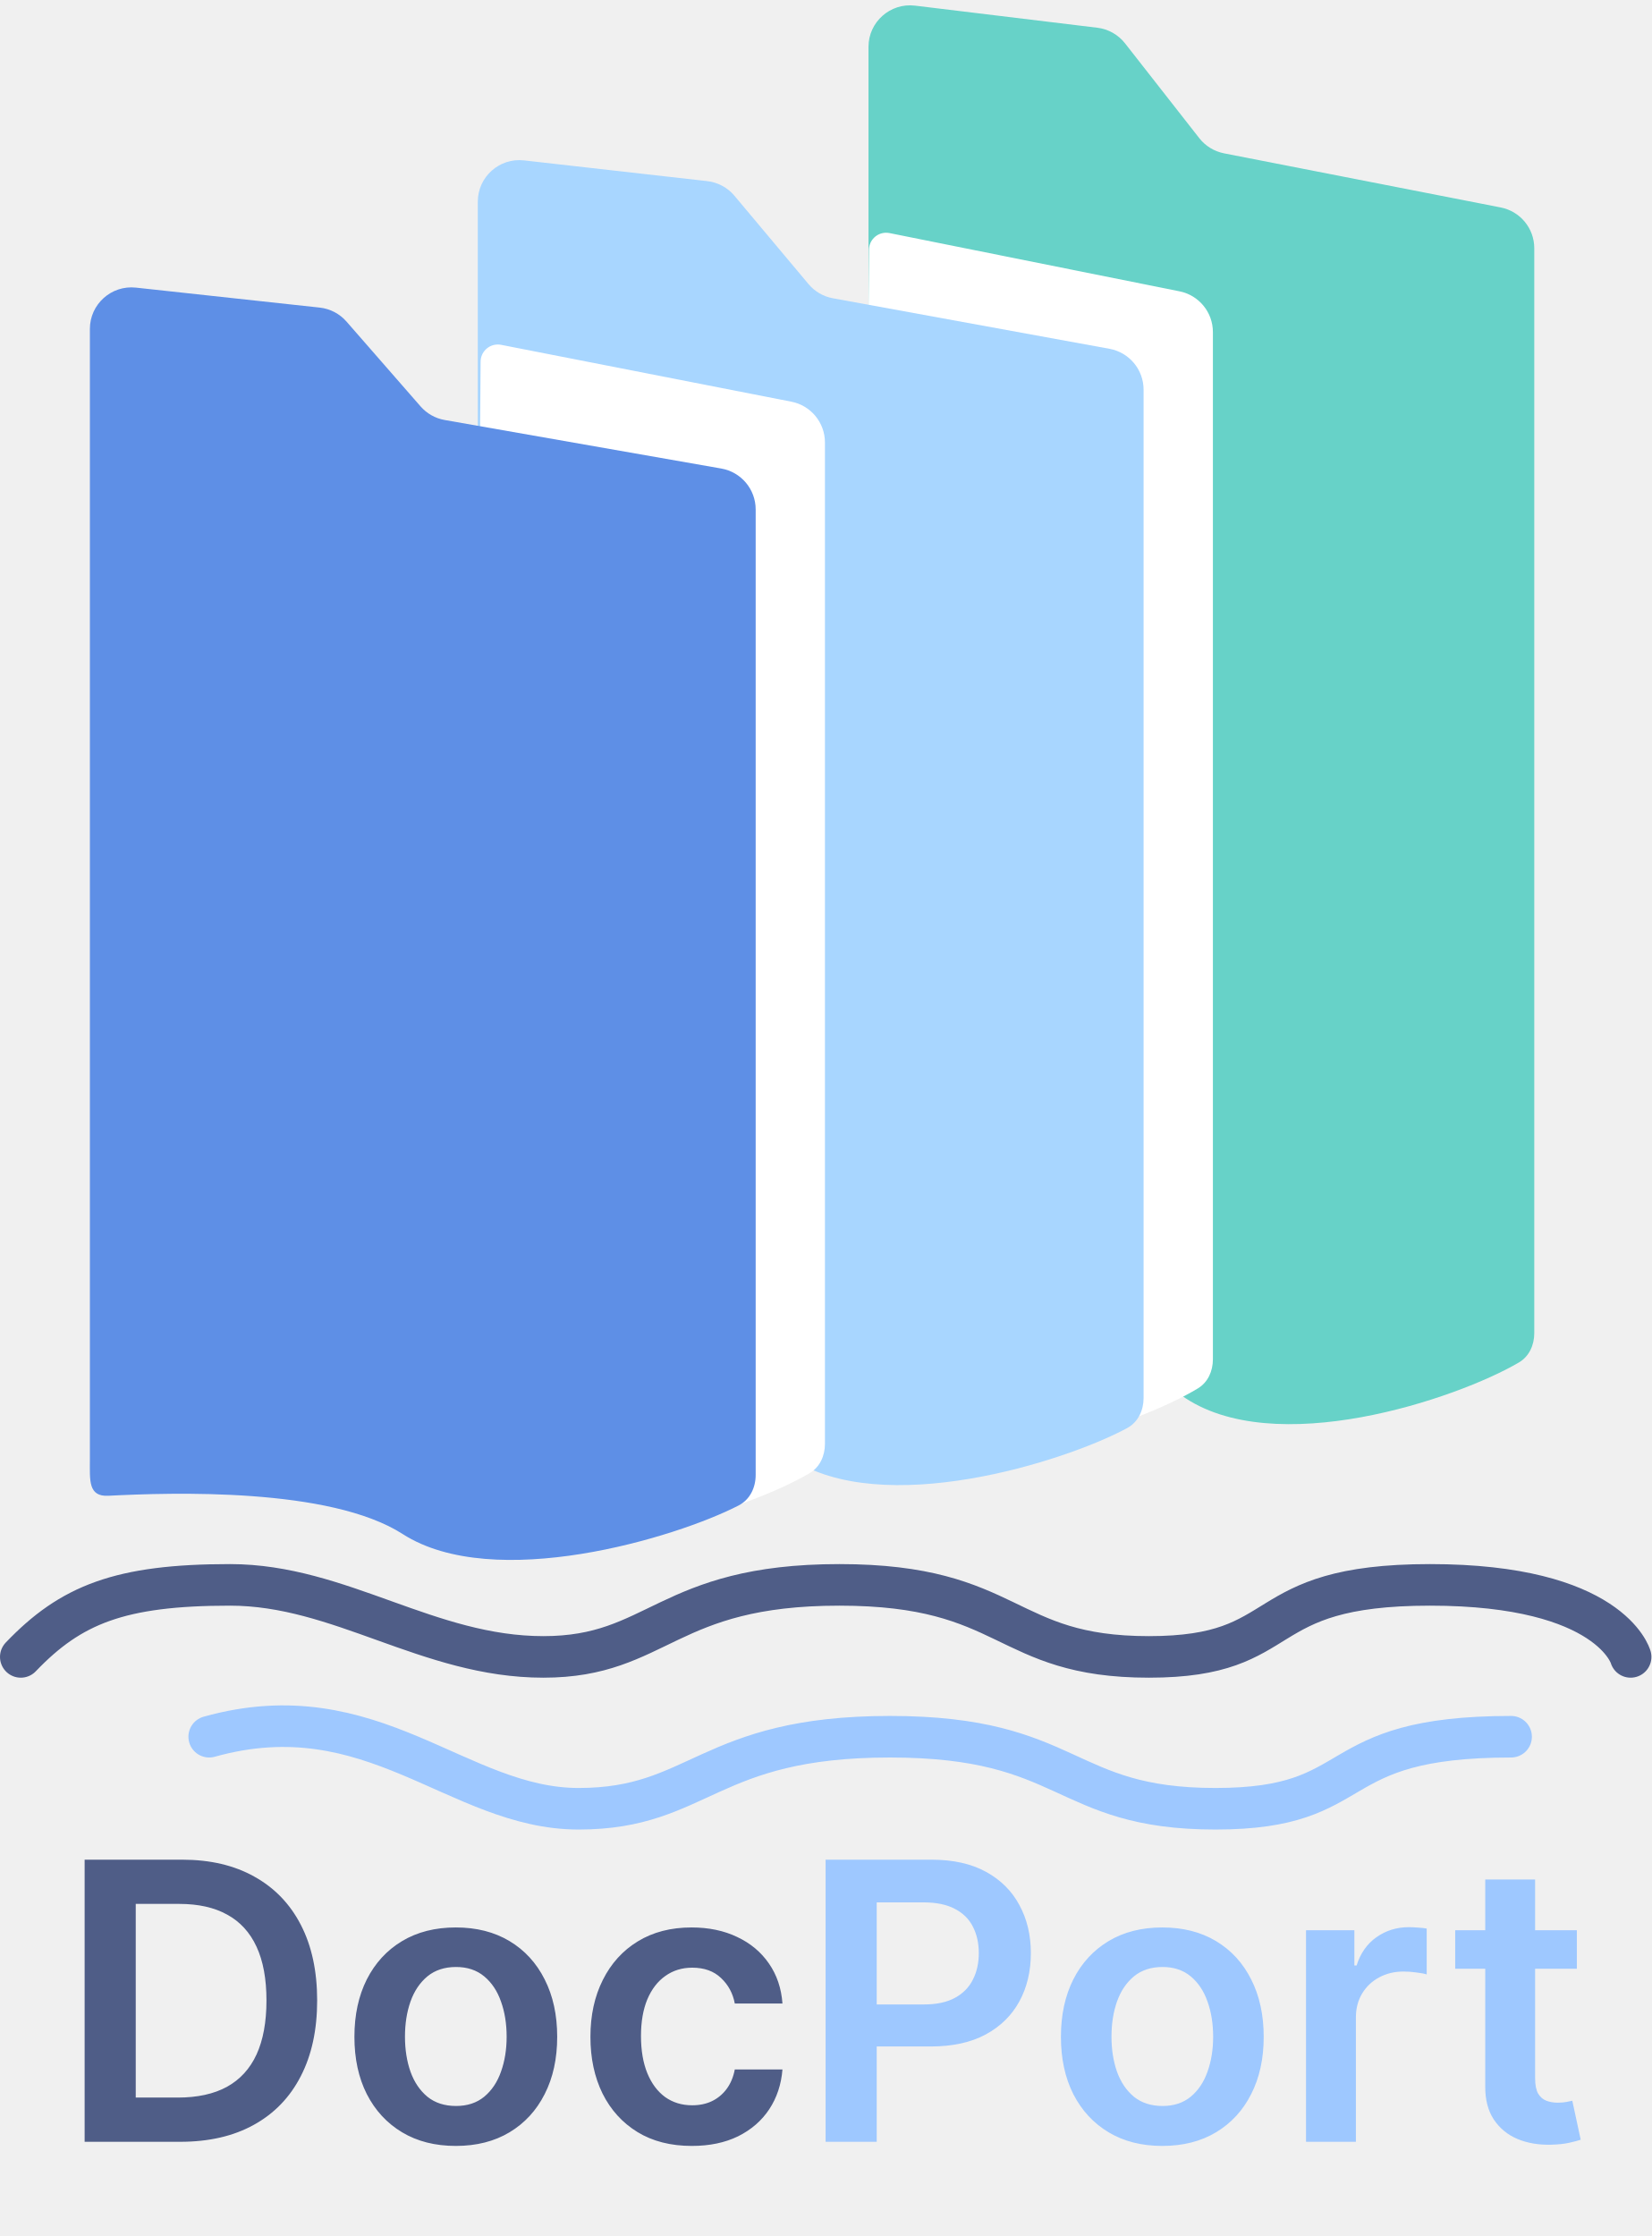
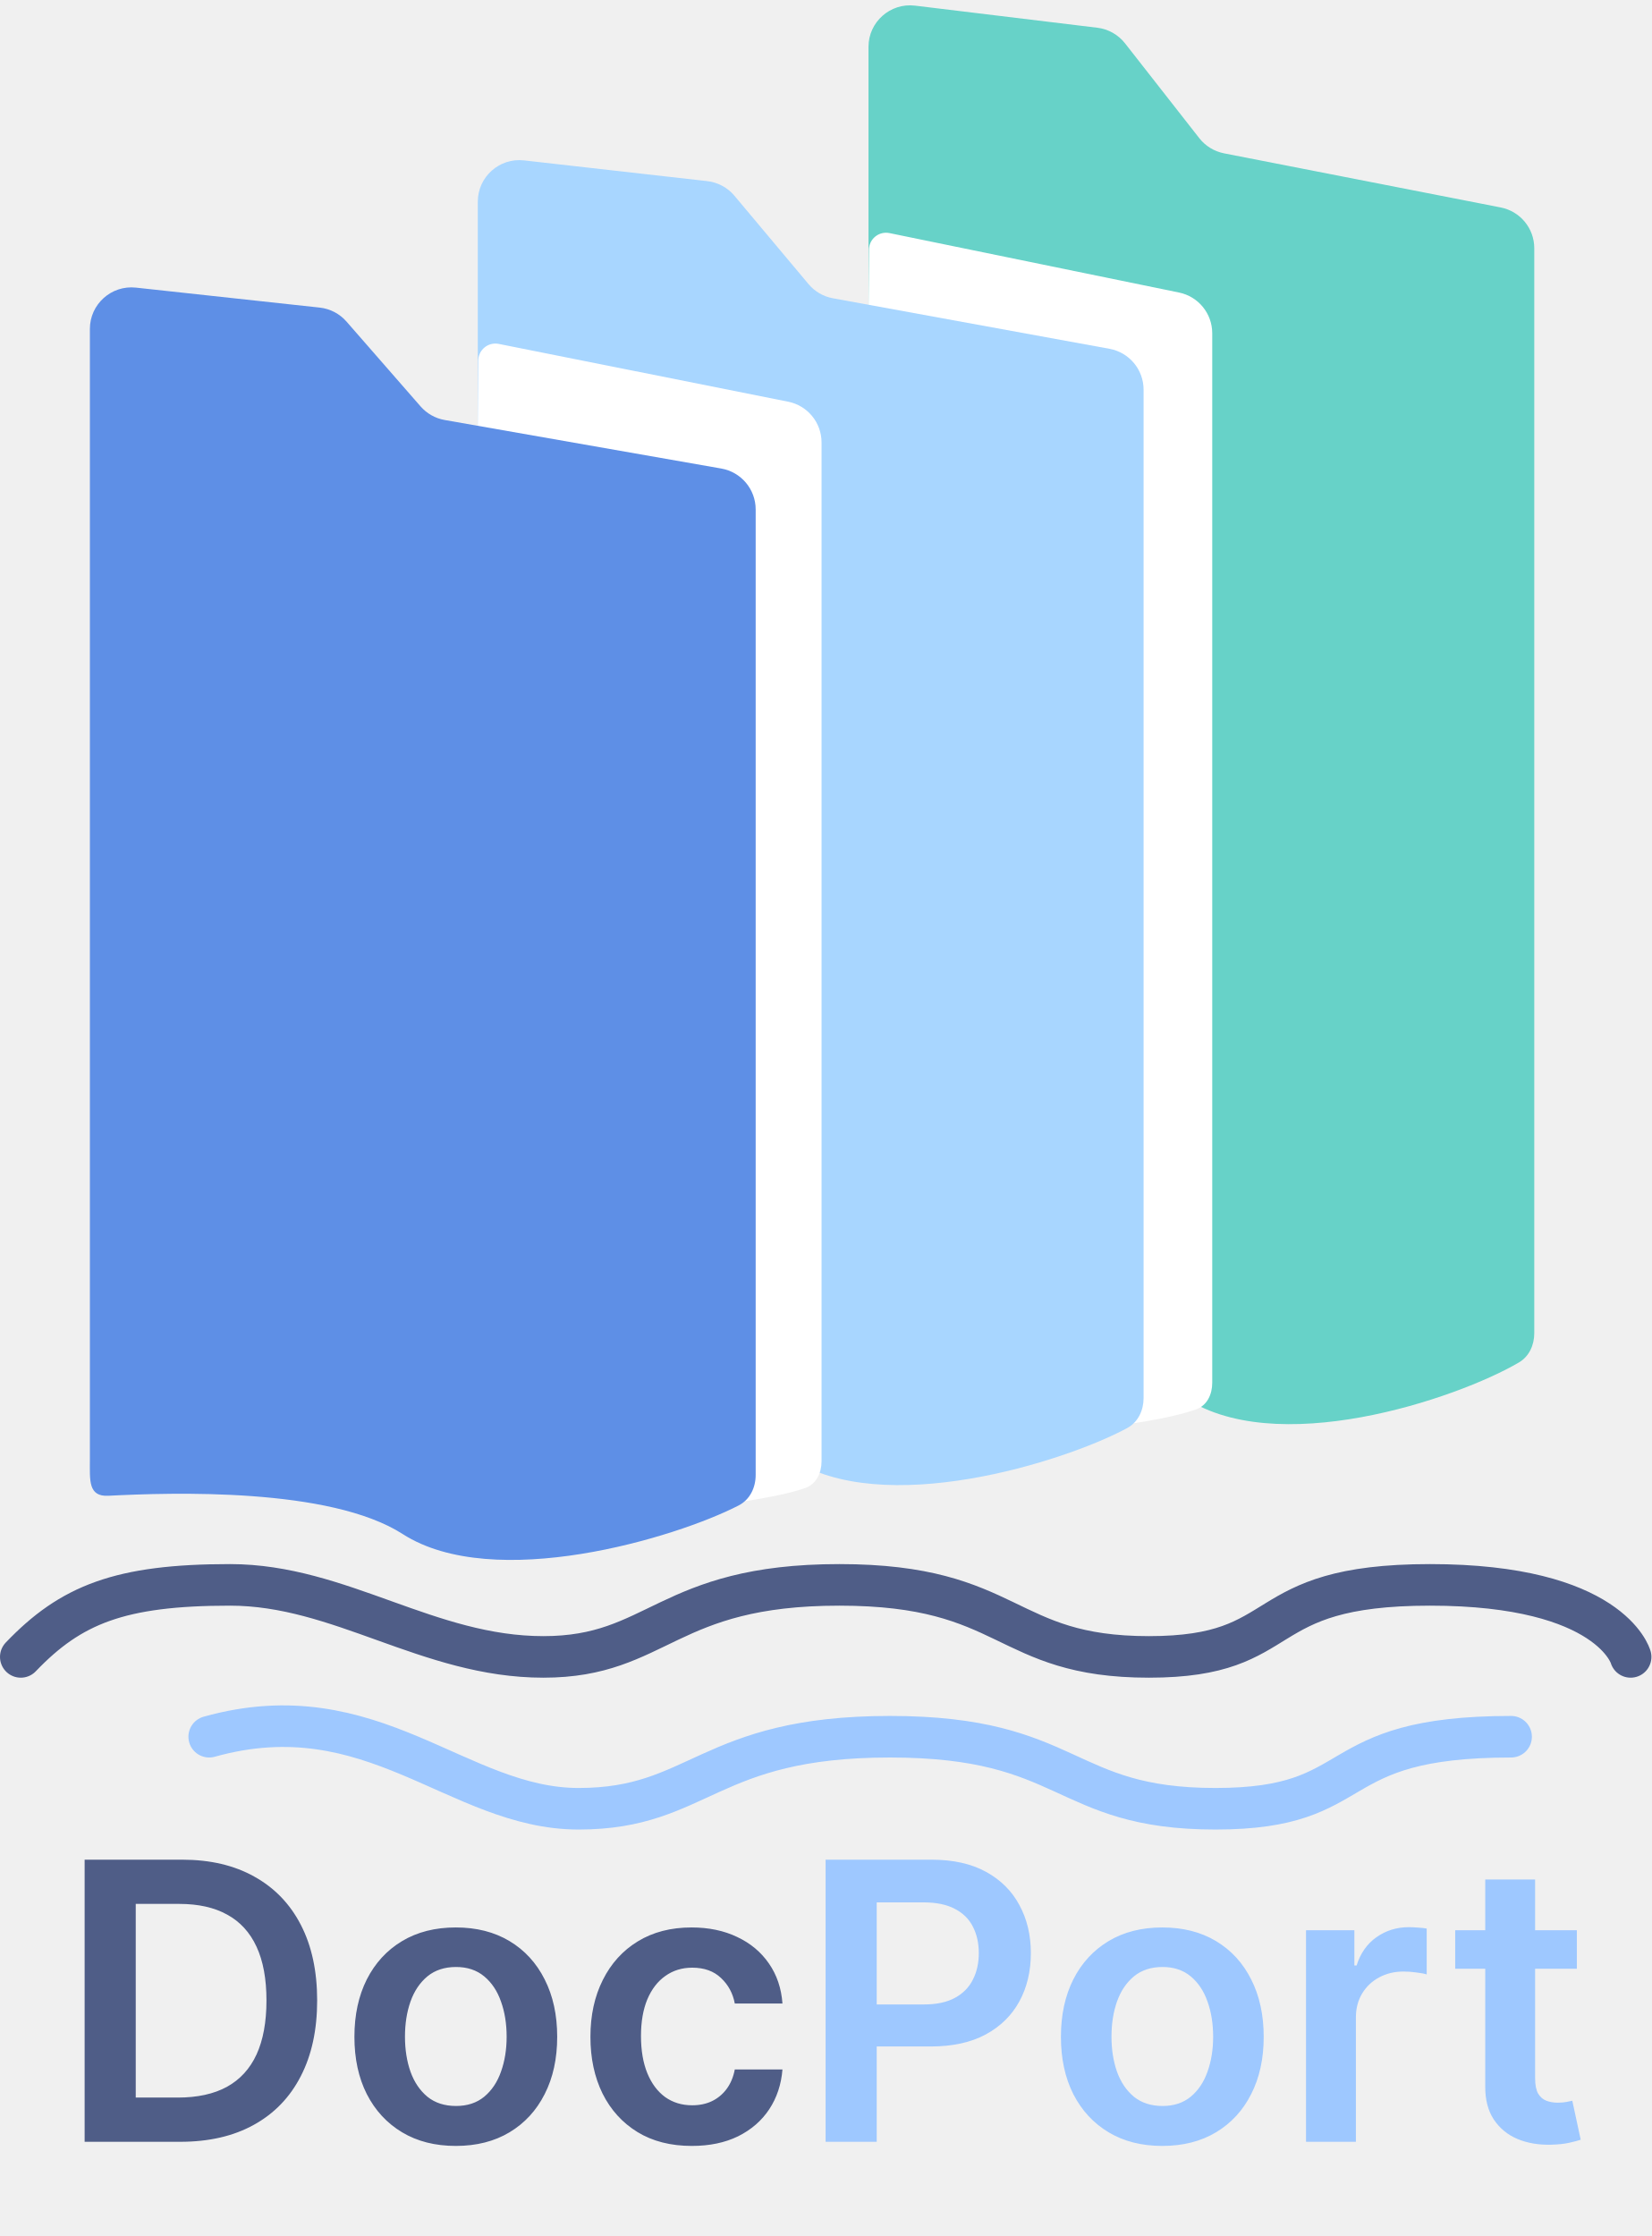
<svg xmlns="http://www.w3.org/2000/svg" width="596" height="807" viewBox="0 0 596 807" fill="none">
  <path d="M313.439 16.927C313.439 7.928 321.309 0.954 330.244 2.036L396.029 10.008C399.981 10.486 403.581 12.517 406.035 15.651L432.827 49.866C435.049 52.704 438.219 54.647 441.757 55.339L541.605 74.872C548.646 76.249 553.725 82.419 553.725 89.593V481.14C553.725 485.44 551.886 489.551 548.178 491.73C526.023 504.749 459.569 527.373 426.337 503.585C399.885 484.651 342.388 486.907 319.84 488.188C312.661 488.596 313.439 482.707 313.439 475.517V16.927Z" fill="#67D2C8" />
-   <path d="M313.614 90.148C313.639 86.745 316.405 84 319.808 84C320.218 84 320.626 84.041 321.028 84.121L425.694 105.143C432.699 106.55 437.74 112.704 437.74 119.849L437.74 490.593C437.74 494.825 435.956 498.884 432.338 501.079C411.705 513.593 351.818 534.918 317.026 517.316C312.733 515.143 310.521 510.471 310.556 505.659L313.614 90.148Z" fill="white" />
+   <path d="M313.61 90.125C313.634 86.735 316.389 84 319.778 84C320.195 84 320.611 84.042 321.019 84.126L425.516 105.579C432.493 107.011 437.5 113.151 437.5 120.272L437.5 499.046C437.5 503.221 435.684 507.199 431.759 508.622C411.874 515.827 354.18 519.727 326.151 521.244C317.605 521.706 310.552 514.844 310.613 506.286L313.61 90.125Z" fill="white" />
  <path d="M172.439 72.793C172.439 63.841 180.23 56.882 189.126 57.888L255.246 65.37C259.069 65.803 262.581 67.688 265.053 70.637L291.796 102.531C294.043 105.21 297.155 107.02 300.594 107.649L400.421 125.886C407.547 127.188 412.725 133.397 412.725 140.642V504.558C412.725 509.036 410.736 513.279 406.797 515.41C384.27 527.599 318.381 548.362 285.337 526.274C258.948 508.634 201.658 510.69 179 511.887C171.75 512.27 172.439 506.347 172.439 499.087V72.793Z" fill="#A8D6FF" />
-   <path d="M173.453 130.508C173.479 127.094 176.254 124.339 179.669 124.339C180.07 124.339 180.47 124.378 180.864 124.455L285.609 144.975C292.648 146.353 297.725 152.522 297.725 159.695L297.725 521.11C297.725 525.408 295.889 529.515 292.186 531.695C271.436 543.909 211.79 564.57 177.011 547.542C172.632 545.398 170.358 540.671 170.395 535.796L173.453 130.508Z" fill="white" />
+   <path d="M172.608 130.14C172.633 126.742 175.395 124 178.794 124C179.2 124 179.606 124.04 180.005 124.12L284.437 144.972C291.451 146.372 296.5 152.529 296.5 159.681L296.5 527.371C296.5 531.619 294.607 535.65 290.595 537.046C270.556 544.018 213.086 547.795 185.138 549.265C176.597 549.714 169.553 542.853 169.616 534.3L172.608 130.14Z" fill="white" />
  <path d="M32.439 118.718C32.439 109.793 40.187 102.842 49.06 103.806L115.376 111.013C119.122 111.42 122.577 113.222 125.055 116.06L151.786 146.677C154.042 149.261 157.115 150.994 160.493 151.586L260.317 169.101C267.492 170.36 272.725 176.592 272.725 183.876V532.341C272.725 536.923 270.642 541.244 266.569 543.343C243.828 555.065 178.27 574.802 145.337 553.659C118.983 536.74 61.81 538.686 39.09 539.837C31.8 540.206 32.439 534.262 32.439 526.963V118.718Z" fill="#5E8FE6" />
  <path d="M65.046 773H30.543V671.182H65.742C75.85 671.182 84.534 673.22 91.793 677.297C99.084 681.34 104.686 687.157 108.597 694.747C112.508 702.337 114.463 711.419 114.463 721.991C114.463 732.598 112.491 741.712 108.547 749.335C104.636 756.958 98.985 762.808 91.594 766.885C84.236 770.962 75.386 773 65.046 773ZM48.987 757.041H64.151C71.243 757.041 77.16 755.749 81.899 753.163C86.639 750.545 90.202 746.651 92.588 741.48C94.974 736.277 96.168 729.78 96.168 721.991C96.168 714.203 94.974 707.74 92.588 702.602C90.202 697.432 86.672 693.571 81.999 691.018C77.358 688.433 71.591 687.141 64.697 687.141H48.987V757.041ZM164.502 774.491C157.045 774.491 150.582 772.851 145.113 769.57C139.644 766.288 135.402 761.698 132.386 755.798C129.403 749.899 127.911 743.005 127.911 735.116C127.911 727.228 129.403 720.318 132.386 714.385C135.402 708.452 139.644 703.845 145.113 700.564C150.582 697.283 157.045 695.642 164.502 695.642C171.96 695.642 178.423 697.283 183.891 700.564C189.36 703.845 193.586 708.452 196.569 714.385C199.585 720.318 201.093 727.228 201.093 735.116C201.093 743.005 199.585 749.899 196.569 755.798C193.586 761.698 189.36 766.288 183.891 769.57C178.423 772.851 171.96 774.491 164.502 774.491ZM164.602 760.074C168.645 760.074 172.026 758.964 174.744 756.743C177.461 754.489 179.483 751.473 180.809 747.695C182.168 743.916 182.847 739.707 182.847 735.067C182.847 730.393 182.168 726.168 180.809 722.389C179.483 718.578 177.461 715.545 174.744 713.291C172.026 711.037 168.645 709.911 164.602 709.911C160.459 709.911 157.012 711.037 154.261 713.291C151.543 715.545 149.504 718.578 148.146 722.389C146.82 726.168 146.157 730.393 146.157 735.067C146.157 739.707 146.82 743.916 148.146 747.695C149.504 751.473 151.543 754.489 154.261 756.743C157.012 758.964 160.459 760.074 164.602 760.074ZM249.678 774.491C242.055 774.491 235.509 772.818 230.04 769.47C224.605 766.123 220.412 761.499 217.462 755.599C214.545 749.667 213.087 742.839 213.087 735.116C213.087 727.361 214.578 720.517 217.561 714.584C220.544 708.618 224.754 703.978 230.189 700.663C235.658 697.316 242.121 695.642 249.578 695.642C255.776 695.642 261.262 696.786 266.034 699.072C270.84 701.326 274.668 704.525 277.519 708.668C280.369 712.777 281.993 717.583 282.391 723.085H265.189C264.493 719.406 262.836 716.34 260.218 713.888C257.632 711.402 254.169 710.159 249.827 710.159C246.148 710.159 242.917 711.153 240.132 713.142C237.348 715.098 235.177 717.915 233.62 721.594C232.095 725.273 231.333 729.681 231.333 734.818C231.333 740.022 232.095 744.496 233.62 748.241C235.144 751.954 237.282 754.821 240.033 756.842C242.817 758.831 246.082 759.825 249.827 759.825C252.479 759.825 254.848 759.328 256.936 758.334C259.058 757.306 260.831 755.831 262.256 753.909C263.681 751.987 264.659 749.65 265.189 746.899H282.391C281.96 752.302 280.369 757.091 277.618 761.267C274.867 765.41 271.122 768.658 266.382 771.011C261.643 773.331 256.075 774.491 249.678 774.491Z" fill="#4F5D87" />
  <path d="M297.964 773V671.182H336.146C343.968 671.182 350.531 672.64 355.834 675.557C361.17 678.473 365.197 682.484 367.915 687.588C370.666 692.659 372.041 698.426 372.041 704.889C372.041 711.419 370.666 717.219 367.915 722.29C365.164 727.361 361.104 731.355 355.734 734.271C350.365 737.155 343.753 738.597 335.898 738.597H310.592V723.433H333.412C337.986 723.433 341.731 722.638 344.648 721.047C347.564 719.456 349.719 717.268 351.111 714.484C352.536 711.7 353.249 708.502 353.249 704.889C353.249 701.277 352.536 698.095 351.111 695.344C349.719 692.593 347.548 690.455 344.598 688.93C341.681 687.373 337.92 686.594 333.312 686.594H316.409V773H297.964ZM419.483 774.491C412.025 774.491 405.562 772.851 400.093 769.57C394.625 766.288 390.382 761.698 387.366 755.798C384.383 749.899 382.892 743.005 382.892 735.116C382.892 727.228 384.383 720.318 387.366 714.385C390.382 708.452 394.625 703.845 400.093 700.564C405.562 697.283 412.025 695.642 419.483 695.642C426.94 695.642 433.403 697.283 438.872 700.564C444.341 703.845 448.566 708.452 451.549 714.385C454.565 720.318 456.074 727.228 456.074 735.116C456.074 743.005 454.565 749.899 451.549 755.798C448.566 761.698 444.341 766.288 438.872 769.57C433.403 772.851 426.94 774.491 419.483 774.491ZM419.582 760.074C423.626 760.074 427.006 758.964 429.724 756.743C432.442 754.489 434.464 751.473 435.789 747.695C437.148 743.916 437.828 739.707 437.828 735.067C437.828 730.393 437.148 726.168 435.789 722.389C434.464 718.578 432.442 715.545 429.724 713.291C427.006 711.037 423.626 709.911 419.582 709.911C415.439 709.911 411.992 711.037 409.241 713.291C406.523 715.545 404.485 718.578 403.126 722.389C401.8 726.168 401.137 730.393 401.137 735.067C401.137 739.707 401.8 743.916 403.126 747.695C404.485 751.473 406.523 754.489 409.241 756.743C411.992 758.964 415.439 760.074 419.582 760.074ZM471.349 773V696.636H488.799V709.364H489.594C490.987 704.955 493.373 701.558 496.754 699.172C500.167 696.752 504.062 695.543 508.437 695.543C509.431 695.543 510.541 695.592 511.768 695.692C513.027 695.758 514.071 695.874 514.9 696.04V712.595C514.138 712.33 512.928 712.098 511.271 711.899C509.647 711.667 508.072 711.551 506.548 711.551C503.266 711.551 500.317 712.264 497.698 713.689C495.113 715.081 493.075 717.02 491.583 719.506C490.092 721.991 489.346 724.858 489.346 728.107V773H471.349ZM569.09 696.636V710.557H525.191V696.636H569.09ZM536.029 678.341H554.026V750.031C554.026 752.451 554.391 754.307 555.12 755.599C555.882 756.859 556.877 757.721 558.103 758.185C559.329 758.649 560.688 758.881 562.18 758.881C563.307 758.881 564.334 758.798 565.262 758.632C566.223 758.466 566.952 758.317 567.45 758.185L570.482 772.254C569.521 772.586 568.146 772.95 566.356 773.348C564.599 773.746 562.445 773.978 559.893 774.044C555.385 774.177 551.325 773.497 547.712 772.006C544.1 770.481 541.233 768.128 539.112 764.946C537.023 761.764 535.996 757.787 536.029 753.014V678.341Z" fill="#9EC8FF" />
  <path d="M588.5 598C588.5 598 581.349 572 516.098 572C450.848 572 467.384 598 414.647 598C361.91 598 365.485 572 302.916 572C240.347 572 237.665 598 196.102 598C154.538 598 122.806 572 83.03 572C43.254 572 25.553 579.129 7.5 598" stroke="#4F5D87" stroke-width="15" stroke-linecap="round" />
  <path d="M75.5 626.805C134.5 610.305 165.13 652.805 208.84 652.805C252.55 652.805 255.37 626.805 321.17 626.805C386.97 626.805 383.21 652.805 438.67 652.805C494.13 652.805 476.74 626.805 545.36 626.805" stroke="#9EC8FF" stroke-width="15" stroke-linecap="round" />
</svg>
